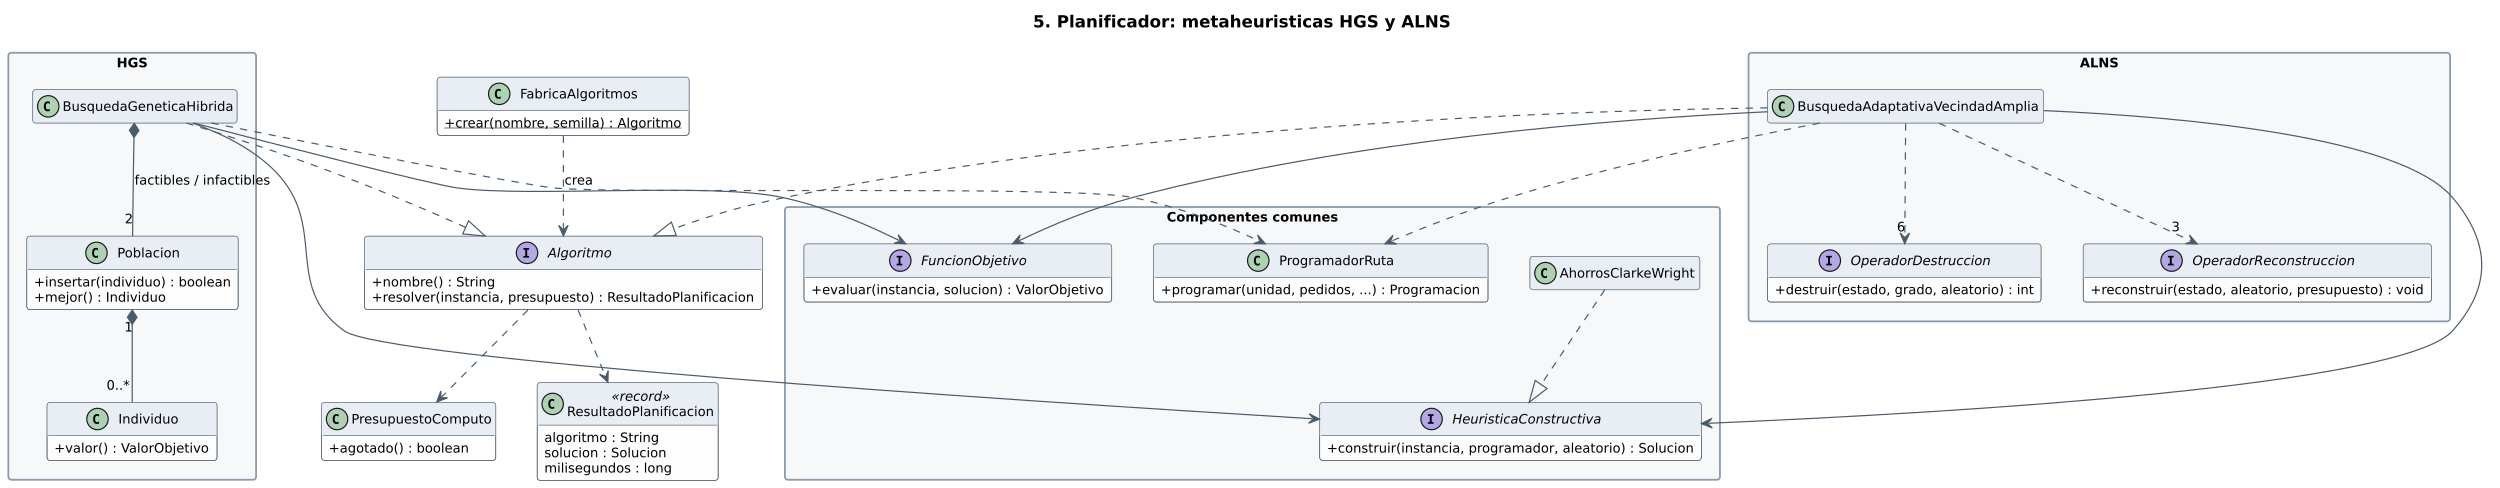
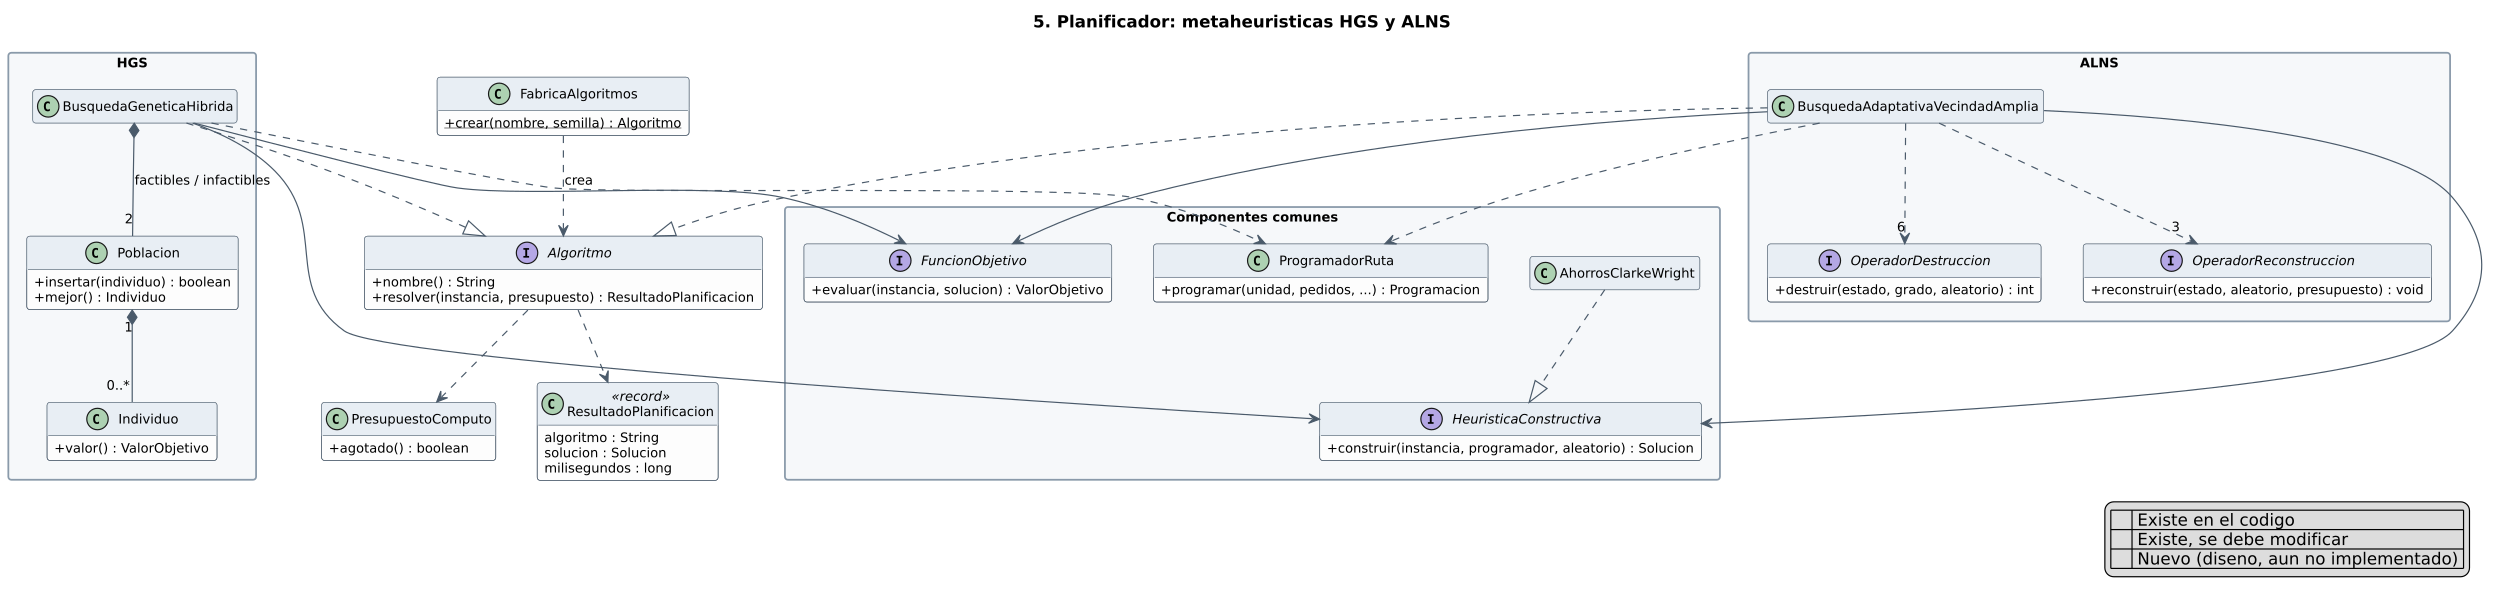
- <svg xmlns="http://www.w3.org/2000/svg" contentStyleType="text/css" height="469.792px" preserveAspectRatio="none" style="width:2405px;height:469px;background:#FFFFFF;" version="1.1" viewBox="0 0 2405 469" width="2405.104px" zoomAndPan="magnify">
-   <defs />
+ <svg xmlns="http://www.w3.org/2000/svg" contentStyleType="text/css" height="577.5px" preserveAspectRatio="none" style="width:2405px;height:577px;background:#FFFFFF;" version="1.1" viewBox="0 0 2405 577" width="2405.104px" zoomAndPan="magnify">
+   <defs>
+     <filter height="1" id="b118lm60qqfroa0" width="1" x="0" y="0">
+       <feFlood flood-color="#E8EEF4" result="flood" />
+       <feComposite in="SourceGraphic" in2="flood" operator="over" />
+     </filter>
+     <filter height="1" id="b118lm60qqfroa1" width="1" x="0" y="0">
+       <feFlood flood-color="#FFF1CC" result="flood" />
+       <feComposite in="SourceGraphic" in2="flood" operator="over" />
+     </filter>
+     <filter height="1" id="b118lm60qqfroa2" width="1" x="0" y="0">
+       <feFlood flood-color="#DFF3DC" result="flood" />
+       <feComposite in="SourceGraphic" in2="flood" operator="over" />
+     </filter>
+   </defs>
  <g>
    <text fill="#000000" font-family="DejaVu Sans" font-size="16.042" font-weight="bold" lengthAdjust="spacing" textLength="401.856" x="993.775" y="26.349">5. Planificador: metaheuristicas HGS y ALNS</text>
    <g id="cluster_HGS">
      <rect fill="#F6F8FA" height="410.781" rx="2.865" ry="2.865" style="stroke:#8A9AAA;stroke-width:1.719;" width="238.333" x="8.021" y="50.757" />
      <text fill="#000000" font-family="DejaVu Sans" font-size="12.604" font-weight="bold" lengthAdjust="spacing" textLength="29.972" x="112.202" y="64.748">HGS</text>
    </g>
    <g id="cluster_ALNS">
      <rect fill="#F6F8FA" height="258.385" rx="2.865" ry="2.865" style="stroke:#8A9AAA;stroke-width:1.719;" width="674.896" x="1682.083" y="50.757" />
      <text fill="#000000" font-family="DejaVu Sans" font-size="12.604" font-weight="bold" lengthAdjust="spacing" textLength="37.413" x="2000.825" y="64.748">ALNS</text>
    </g>
    <g id="cluster_Componentes comunes">
      <rect fill="#F6F8FA" height="262.396" rx="2.865" ry="2.865" style="stroke:#8A9AAA;stroke-width:1.719;" width="899.479" x="755.104" y="199.142" />
      <text fill="#000000" font-family="DejaVu Sans" font-size="12.604" font-weight="bold" lengthAdjust="spacing" textLength="164.944" x="1122.372" y="213.133">Componentes comunes</text>
    </g>
    <g id="elem_BusquedaGeneticaHibrida">
      <rect codeLine="24" fill="#FDFDFD" height="32.083" id="BusquedaGeneticaHibrida" rx="2.865" ry="2.865" style="stroke:#4A5A6A;stroke-width:0.573;" width="196.504" x="31.51" y="86.278" />
      <rect fill="#E8EEF4" height="32.083" rx="2.865" ry="2.865" style="stroke:#E8EEF4;stroke-width:0.573;" width="196.504" x="31.51" y="86.278" />
      <rect fill="#E8EEF4" height="2.865" style="stroke:#E8EEF4;stroke-width:0.573;" width="196.504" x="31.51" y="115.496" />
      <rect codeLine="24" fill="none" height="32.083" id="BusquedaGeneticaHibrida" rx="2.865" ry="2.865" style="stroke:#4A5A6A;stroke-width:0.573;" width="196.504" x="31.51" y="86.278" />
      <ellipse cx="46.406" cy="102.319" fill="#ADD1B2" rx="10.312" ry="10.312" style="stroke:#181818;stroke-width:1.146;" />
      <path d="M47.91,106.634 Q47.48,106.867 46.997,106.974 Q46.532,107.082 45.995,107.082 Q44.15,107.082 43.166,105.864 Q42.181,104.629 42.181,102.319 Q42.181,99.992 43.166,98.774 Q44.15,97.539 45.995,97.539 Q46.532,97.539 46.997,97.664 Q47.48,97.772 47.91,97.987 L47.91,100.01 Q47.427,99.58 46.979,99.383 Q46.55,99.186 46.084,99.186 Q45.099,99.186 44.58,99.974 Q44.079,100.762 44.079,102.319 Q44.079,103.877 44.58,104.665 Q45.099,105.453 46.084,105.453 Q46.55,105.453 46.979,105.255 Q47.427,105.059 47.91,104.611 L47.91,106.634 Z " fill="#000000" />
      <text fill="#000000" font-family="DejaVu Sans" font-size="12.604" lengthAdjust="spacing" textLength="164.42" x="60.156" y="106.683">BusquedaGeneticaHibrida</text>
    </g>
    <g id="elem_Poblacion">
      <rect codeLine="25" fill="#FDFDFD" height="70.594" id="Poblacion" rx="2.865" ry="2.865" style="stroke:#4A5A6A;stroke-width:0.573;" width="203.292" x="25.781" y="227.215" />
      <rect fill="#E8EEF4" height="32.083" rx="2.865" ry="2.865" style="stroke:#E8EEF4;stroke-width:0.573;" width="203.292" x="25.781" y="227.215" />
      <rect fill="#E8EEF4" height="2.865" style="stroke:#E8EEF4;stroke-width:0.573;" width="203.292" x="25.781" y="256.434" />
      <rect codeLine="25" fill="none" height="70.594" id="Poblacion" rx="2.865" ry="2.865" style="stroke:#4A5A6A;stroke-width:0.573;" width="203.292" x="25.781" y="227.215" />
      <ellipse cx="92.796" cy="243.257" fill="#ADD1B2" rx="10.312" ry="10.312" style="stroke:#181818;stroke-width:1.146;" />
      <path d="M94.3,247.572 Q93.87,247.804 93.386,247.912 Q92.921,248.019 92.384,248.019 Q90.54,248.019 89.555,246.802 Q88.57,245.566 88.57,243.257 Q88.57,240.929 89.555,239.712 Q90.54,238.477 92.384,238.477 Q92.921,238.477 93.386,238.602 Q93.87,238.709 94.3,238.924 L94.3,240.947 Q93.816,240.518 93.369,240.321 Q92.939,240.124 92.473,240.124 Q91.489,240.124 90.969,240.911 Q90.468,241.699 90.468,243.257 Q90.468,244.815 90.969,245.602 Q91.489,246.39 92.473,246.39 Q92.939,246.39 93.369,246.193 Q93.816,245.996 94.3,245.548 L94.3,247.572 Z " fill="#000000" />
      <text fill="#000000" font-family="DejaVu Sans" font-size="12.604" lengthAdjust="spacing" textLength="60.67" x="112.848" y="247.62">Poblacion</text>
      <line style="stroke:#4A5A6A;stroke-width:0.573;" x1="26.927" x2="227.928" y1="259.298" y2="259.298" />
      <text fill="#000000" font-family="DejaVu Sans" font-size="12.604" lengthAdjust="spacing" textLength="189.542" x="32.656" y="275.581">+insertar(individuo) : boolean</text>
      <text fill="#000000" font-family="DejaVu Sans" font-size="12.604" lengthAdjust="spacing" textLength="126.953" x="32.656" y="290.253">+mejor() : Individuo</text>
    </g>
    <g id="elem_Individuo">
      <rect codeLine="29" fill="#FDFDFD" height="55.922" id="Individuo" rx="2.865" ry="2.865" style="stroke:#4A5A6A;stroke-width:0.573;" width="163.517" x="45.26" y="387.059" />
      <rect fill="#E8EEF4" height="32.083" rx="2.865" ry="2.865" style="stroke:#E8EEF4;stroke-width:0.573;" width="163.517" x="45.26" y="387.059" />
      <rect fill="#E8EEF4" height="2.865" style="stroke:#E8EEF4;stroke-width:0.573;" width="163.517" x="45.26" y="416.278" />
      <rect codeLine="29" fill="none" height="55.922" id="Individuo" rx="2.865" ry="2.865" style="stroke:#4A5A6A;stroke-width:0.573;" width="163.517" x="45.26" y="387.059" />
      <ellipse cx="93.787" cy="403.101" fill="#ADD1B2" rx="10.312" ry="10.312" style="stroke:#181818;stroke-width:1.146;" />
      <path d="M95.291,407.415 Q94.861,407.648 94.378,407.755 Q93.912,407.863 93.375,407.863 Q91.531,407.863 90.547,406.646 Q89.562,405.41 89.562,403.101 Q89.562,400.773 90.547,399.556 Q91.531,398.32 93.375,398.32 Q93.912,398.32 94.378,398.446 Q94.861,398.553 95.291,398.768 L95.291,400.791 Q94.808,400.361 94.36,400.164 Q93.93,399.967 93.465,399.967 Q92.48,399.967 91.961,400.755 Q91.46,401.543 91.46,403.101 Q91.46,404.658 91.961,405.446 Q92.48,406.234 93.465,406.234 Q93.93,406.234 94.36,406.037 Q94.808,405.84 95.291,405.392 L95.291,407.415 Z " fill="#000000" />
      <text fill="#000000" font-family="DejaVu Sans" font-size="12.604" lengthAdjust="spacing" textLength="57.87" x="113.839" y="407.464">Individuo</text>
      <line style="stroke:#4A5A6A;stroke-width:0.573;" x1="46.406" x2="207.631" y1="419.142" y2="419.142" />
      <text fill="#000000" font-family="DejaVu Sans" font-size="12.604" lengthAdjust="spacing" textLength="149.767" x="52.135" y="435.425">+valor() : ValorObjetivo</text>
    </g>
    <g id="elem_BusquedaAdaptativaVecindadAmplia">
      <rect codeLine="35" fill="#FDFDFD" height="32.083" id="BusquedaAdaptativaVecindadAmplia" rx="2.865" ry="2.865" style="stroke:#4A5A6A;stroke-width:0.573;" width="265.543" x="1700.417" y="86.278" />
      <rect fill="#E8EEF4" height="32.083" rx="2.865" ry="2.865" style="stroke:#E8EEF4;stroke-width:0.573;" width="265.543" x="1700.417" y="86.278" />
      <rect fill="#E8EEF4" height="2.865" style="stroke:#E8EEF4;stroke-width:0.573;" width="265.543" x="1700.417" y="115.496" />
      <rect codeLine="35" fill="none" height="32.083" id="BusquedaAdaptativaVecindadAmplia" rx="2.865" ry="2.865" style="stroke:#4A5A6A;stroke-width:0.573;" width="265.543" x="1700.417" y="86.278" />
      <ellipse cx="1715.312" cy="102.319" fill="#ADD1B2" rx="10.312" ry="10.312" style="stroke:#181818;stroke-width:1.146;" />
      <path d="M1716.816,106.634 Q1716.387,106.867 1715.903,106.974 Q1715.438,107.082 1714.901,107.082 Q1713.057,107.082 1712.072,105.864 Q1711.087,104.629 1711.087,102.319 Q1711.087,99.992 1712.072,98.774 Q1713.057,97.539 1714.901,97.539 Q1715.438,97.539 1715.903,97.664 Q1716.387,97.772 1716.816,97.987 L1716.816,100.01 Q1716.333,99.58 1715.885,99.383 Q1715.456,99.186 1714.99,99.186 Q1714.005,99.186 1713.486,99.974 Q1712.985,100.762 1712.985,102.319 Q1712.985,103.877 1713.486,104.665 Q1714.005,105.453 1714.99,105.453 Q1715.456,105.453 1715.885,105.255 Q1716.333,105.059 1716.816,104.611 L1716.816,106.634 Z " fill="#000000" />
      <text fill="#000000" font-family="DejaVu Sans" font-size="12.604" lengthAdjust="spacing" textLength="233.46" x="1729.062" y="106.683">BusquedaAdaptativaVecindadAmplia</text>
    </g>
    <g id="elem_OperadorDestruccion">
      <rect codeLine="36" fill="#FDFDFD" height="55.922" id="OperadorDestruccion" rx="2.865" ry="2.865" style="stroke:#4A5A6A;stroke-width:0.573;" width="263.052" x="1700.417" y="234.663" />
      <rect fill="#E8EEF4" height="32.083" rx="2.865" ry="2.865" style="stroke:#E8EEF4;stroke-width:0.573;" width="263.052" x="1700.417" y="234.663" />
      <rect fill="#E8EEF4" height="2.865" style="stroke:#E8EEF4;stroke-width:0.573;" width="263.052" x="1700.417" y="263.882" />
      <rect codeLine="36" fill="none" height="55.922" id="OperadorDestruccion" rx="2.865" ry="2.865" style="stroke:#4A5A6A;stroke-width:0.573;" width="263.052" x="1700.417" y="234.663" />
      <ellipse cx="1760.307" cy="250.705" fill="#B4A7E5" rx="10.312" ry="10.312" style="stroke:#181818;stroke-width:1.146;" />
      <path d="M1756.78,247.697 L1756.78,246.103 L1762.259,246.103 L1762.259,247.697 L1760.433,247.697 L1760.433,253.695 L1762.259,253.695 L1762.259,255.288 L1756.78,255.288 L1756.78,253.695 L1758.607,253.695 L1758.607,247.697 L1756.78,247.697 Z " fill="#000000" />
      <text fill="#000000" font-family="DejaVu Sans" font-size="12.604" font-style="italic" lengthAdjust="spacing" textLength="134.676" x="1780.36" y="255.068">OperadorDestruccion</text>
      <line style="stroke:#4A5A6A;stroke-width:0.573;" x1="1701.562" x2="1962.322" y1="266.746" y2="266.746" />
      <text fill="#000000" font-family="DejaVu Sans" font-size="12.604" lengthAdjust="spacing" textLength="249.302" x="1707.292" y="283.029">+destruir(estado, grado, aleatorio) : int</text>
    </g>
    <g id="elem_OperadorReconstruccion">
      <rect codeLine="39" fill="#FDFDFD" height="55.922" id="OperadorReconstruccion" rx="2.865" ry="2.865" style="stroke:#4A5A6A;stroke-width:0.573;" width="334.941" x="2004.062" y="234.663" />
      <rect fill="#E8EEF4" height="32.083" rx="2.865" ry="2.865" style="stroke:#E8EEF4;stroke-width:0.573;" width="334.941" x="2004.062" y="234.663" />
      <rect fill="#E8EEF4" height="2.865" style="stroke:#E8EEF4;stroke-width:0.573;" width="334.941" x="2004.062" y="263.882" />
      <rect codeLine="39" fill="none" height="55.922" id="OperadorReconstruccion" rx="2.865" ry="2.865" style="stroke:#4A5A6A;stroke-width:0.573;" width="334.941" x="2004.062" y="234.663" />
      <ellipse cx="2089.057" cy="250.705" fill="#B4A7E5" rx="10.312" ry="10.312" style="stroke:#181818;stroke-width:1.146;" />
      <path d="M2085.53,247.697 L2085.53,246.103 L2091.008,246.103 L2091.008,247.697 L2089.182,247.697 L2089.182,253.695 L2091.008,253.695 L2091.008,255.288 L2085.53,255.288 L2085.53,253.695 L2087.356,253.695 L2087.356,247.697 L2085.53,247.697 Z " fill="#000000" />
      <text fill="#000000" font-family="DejaVu Sans" font-size="12.604" font-style="italic" lengthAdjust="spacing" textLength="156.358" x="2109.109" y="255.068">OperadorReconstruccion</text>
      <line style="stroke:#4A5A6A;stroke-width:0.573;" x1="2005.208" x2="2337.858" y1="266.746" y2="266.746" />
      <text fill="#000000" font-family="DejaVu Sans" font-size="12.604" lengthAdjust="spacing" textLength="321.191" x="2010.938" y="283.029">+reconstruir(estado, aleatorio, presupuesto) : void</text>
    </g>
    <g id="elem_HeuristicaConstructiva">
      <rect codeLine="45" fill="#FDFDFD" height="55.922" id="HeuristicaConstructiva" rx="2.865" ry="2.865" style="stroke:#4A5A6A;stroke-width:0.573;" width="367.073" x="1269.583" y="387.059" />
      <rect fill="#E8EEF4" height="32.083" rx="2.865" ry="2.865" style="stroke:#E8EEF4;stroke-width:0.573;" width="367.073" x="1269.583" y="387.059" />
      <rect fill="#E8EEF4" height="2.865" style="stroke:#E8EEF4;stroke-width:0.573;" width="367.073" x="1269.583" y="416.278" />
      <rect codeLine="45" fill="none" height="55.922" id="HeuristicaConstructiva" rx="2.865" ry="2.865" style="stroke:#4A5A6A;stroke-width:0.573;" width="367.073" x="1269.583" y="387.059" />
      <ellipse cx="1377.17" cy="403.101" fill="#B4A7E5" rx="10.312" ry="10.312" style="stroke:#181818;stroke-width:1.146;" />
      <path d="M1373.643,400.093 L1373.643,398.499 L1379.122,398.499 L1379.122,400.093 L1377.296,400.093 L1377.296,406.091 L1379.122,406.091 L1379.122,407.684 L1373.643,407.684 L1373.643,406.091 L1375.47,406.091 L1375.47,400.093 L1373.643,400.093 Z " fill="#000000" />
      <text fill="#000000" font-family="DejaVu Sans" font-size="12.604" font-style="italic" lengthAdjust="spacing" textLength="143.305" x="1397.223" y="407.464">HeuristicaConstructiva</text>
      <line style="stroke:#4A5A6A;stroke-width:0.573;" x1="1270.729" x2="1635.51" y1="419.142" y2="419.142" />
      <text fill="#000000" font-family="DejaVu Sans" font-size="12.604" lengthAdjust="spacing" textLength="353.323" x="1276.458" y="435.425">+construir(instancia, programador, aleatorio) : Solucion</text>
    </g>
    <g id="elem_AhorrosClarkeWright">
      <rect codeLine="48" fill="#FDFDFD" height="32.083" id="AhorrosClarkeWright" rx="2.865" ry="2.865" style="stroke:#4A5A6A;stroke-width:0.573;" width="163.387" x="1471.823" y="246.694" />
      <rect fill="#E8EEF4" height="32.083" rx="2.865" ry="2.865" style="stroke:#E8EEF4;stroke-width:0.573;" width="163.387" x="1471.823" y="246.694" />
      <rect fill="#E8EEF4" height="2.865" style="stroke:#E8EEF4;stroke-width:0.573;" width="163.387" x="1471.823" y="275.913" />
      <rect codeLine="48" fill="none" height="32.083" id="AhorrosClarkeWright" rx="2.865" ry="2.865" style="stroke:#4A5A6A;stroke-width:0.573;" width="163.387" x="1471.823" y="246.694" />
      <ellipse cx="1486.719" cy="262.736" fill="#ADD1B2" rx="10.312" ry="10.312" style="stroke:#181818;stroke-width:1.146;" />
      <path d="M1488.223,267.051 Q1487.793,267.284 1487.31,267.391 Q1486.844,267.498 1486.307,267.498 Q1484.463,267.498 1483.478,266.281 Q1482.494,265.046 1482.494,262.736 Q1482.494,260.409 1483.478,259.191 Q1484.463,257.956 1486.307,257.956 Q1486.844,257.956 1487.31,258.081 Q1487.793,258.188 1488.223,258.403 L1488.223,260.426 Q1487.739,259.997 1487.292,259.8 Q1486.862,259.603 1486.397,259.603 Q1485.412,259.603 1484.893,260.391 Q1484.391,261.178 1484.391,262.736 Q1484.391,264.294 1484.893,265.081 Q1485.412,265.869 1486.397,265.869 Q1486.862,265.869 1487.292,265.672 Q1487.739,265.475 1488.223,265.028 L1488.223,267.051 Z " fill="#000000" />
      <text fill="#000000" font-family="DejaVu Sans" font-size="12.604" lengthAdjust="spacing" textLength="131.304" x="1500.469" y="267.099">AhorrosClarkeWright</text>
    </g>
    <g id="elem_FuncionObjetivo">
      <rect codeLine="49" fill="#FDFDFD" height="55.922" id="FuncionObjetivo" rx="2.865" ry="2.865" style="stroke:#4A5A6A;stroke-width:0.573;" width="296.051" x="773.438" y="234.663" />
      <rect fill="#E8EEF4" height="32.083" rx="2.865" ry="2.865" style="stroke:#E8EEF4;stroke-width:0.573;" width="296.051" x="773.438" y="234.663" />
      <rect fill="#E8EEF4" height="2.865" style="stroke:#E8EEF4;stroke-width:0.573;" width="296.051" x="773.438" y="263.882" />
      <rect codeLine="49" fill="none" height="55.922" id="FuncionObjetivo" rx="2.865" ry="2.865" style="stroke:#4A5A6A;stroke-width:0.573;" width="296.051" x="773.438" y="234.663" />
      <ellipse cx="866.091" cy="250.705" fill="#B4A7E5" rx="10.312" ry="10.312" style="stroke:#181818;stroke-width:1.146;" />
      <path d="M862.564,247.697 L862.564,246.103 L868.043,246.103 L868.043,247.697 L866.216,247.697 L866.216,253.695 L868.043,253.695 L868.043,255.288 L862.564,255.288 L862.564,253.695 L864.39,253.695 L864.39,247.697 L862.564,247.697 Z " fill="#000000" />
      <text fill="#000000" font-family="DejaVu Sans" font-size="12.604" font-style="italic" lengthAdjust="spacing" textLength="102.15" x="886.143" y="255.068">FuncionObjetivo</text>
      <line style="stroke:#4A5A6A;stroke-width:0.573;" x1="774.583" x2="1068.343" y1="266.746" y2="266.746" />
      <text fill="#000000" font-family="DejaVu Sans" font-size="12.604" lengthAdjust="spacing" textLength="282.301" x="780.312" y="283.029">+evaluar(instancia, solucion) : ValorObjetivo</text>
    </g>
    <g id="elem_ProgramadorRuta">
      <rect codeLine="52" fill="#FDFDFD" height="55.922" id="ProgramadorRuta" rx="2.865" ry="2.865" style="stroke:#4A5A6A;stroke-width:0.573;" width="321.709" x="1109.74" y="234.663" />
      <rect fill="#E8EEF4" height="32.083" rx="2.865" ry="2.865" style="stroke:#E8EEF4;stroke-width:0.573;" width="321.709" x="1109.74" y="234.663" />
      <rect fill="#E8EEF4" height="2.865" style="stroke:#E8EEF4;stroke-width:0.573;" width="321.709" x="1109.74" y="263.882" />
      <rect codeLine="52" fill="none" height="55.922" id="ProgramadorRuta" rx="2.865" ry="2.865" style="stroke:#4A5A6A;stroke-width:0.573;" width="321.709" x="1109.74" y="234.663" />
      <ellipse cx="1210.443" cy="250.705" fill="#ADD1B2" rx="10.312" ry="10.312" style="stroke:#181818;stroke-width:1.146;" />
      <path d="M1211.947,255.019 Q1211.517,255.252 1211.034,255.36 Q1210.568,255.467 1210.031,255.467 Q1208.187,255.467 1207.203,254.25 Q1206.218,253.014 1206.218,250.705 Q1206.218,248.377 1207.203,247.16 Q1208.187,245.924 1210.031,245.924 Q1210.568,245.924 1211.034,246.05 Q1211.517,246.157 1211.947,246.372 L1211.947,248.395 Q1211.464,247.965 1211.016,247.769 Q1210.586,247.572 1210.121,247.572 Q1209.136,247.572 1208.617,248.359 Q1208.116,249.147 1208.116,250.705 Q1208.116,252.262 1208.617,253.05 Q1209.136,253.838 1210.121,253.838 Q1210.586,253.838 1211.016,253.641 Q1211.464,253.444 1211.947,252.996 L1211.947,255.019 Z " fill="#000000" />
      <text fill="#000000" font-family="DejaVu Sans" font-size="12.604" lengthAdjust="spacing" textLength="111.708" x="1230.495" y="255.068">ProgramadorRuta</text>
      <line style="stroke:#4A5A6A;stroke-width:0.573;" x1="1110.885" x2="1430.303" y1="266.746" y2="266.746" />
      <text fill="#000000" font-family="DejaVu Sans" font-size="12.604" lengthAdjust="spacing" textLength="307.959" x="1116.615" y="283.029">+programar(unidad, pedidos, ...) : Programacion</text>
    </g>
    <g id="elem_Algoritmo">
      <rect codeLine="4" fill="#FDFDFD" height="70.594" id="Algoritmo" rx="2.865" ry="2.865" style="stroke:#4A5A6A;stroke-width:0.573;" width="382.84" x="350.625" y="227.215" />
      <rect fill="#E8EEF4" height="32.083" rx="2.865" ry="2.865" style="stroke:#E8EEF4;stroke-width:0.573;" width="382.84" x="350.625" y="227.215" />
      <rect fill="#E8EEF4" height="2.865" style="stroke:#E8EEF4;stroke-width:0.573;" width="382.84" x="350.625" y="256.434" />
      <rect codeLine="4" fill="none" height="70.594" id="Algoritmo" rx="2.865" ry="2.865" style="stroke:#4A5A6A;stroke-width:0.573;" width="382.84" x="350.625" y="227.215" />
      <ellipse cx="507.023" cy="243.257" fill="#B4A7E5" rx="10.312" ry="10.312" style="stroke:#181818;stroke-width:1.146;" />
      <path d="M503.496,240.249 L503.496,238.656 L508.974,238.656 L508.974,240.249 L507.148,240.249 L507.148,246.247 L508.974,246.247 L508.974,247.84 L503.496,247.84 L503.496,246.247 L505.322,246.247 L505.322,240.249 L503.496,240.249 Z " fill="#000000" />
      <text fill="#000000" font-family="DejaVu Sans" font-size="12.604" font-style="italic" lengthAdjust="spacing" textLength="61.452" x="527.075" y="247.62">Algoritmo</text>
      <line style="stroke:#4A5A6A;stroke-width:0.573;" x1="351.771" x2="732.319" y1="259.298" y2="259.298" />
      <text fill="#000000" font-family="DejaVu Sans" font-size="12.604" lengthAdjust="spacing" textLength="119.186" x="357.5" y="275.581">+nombre() : String</text>
      <text fill="#000000" font-family="DejaVu Sans" font-size="12.604" lengthAdjust="spacing" textLength="369.09" x="357.5" y="290.253">+resolver(instancia, presupuesto) : ResultadoPlanificacion</text>
    </g>
    <g id="elem_FabricaAlgoritmos">
      <rect codeLine="9" fill="#FDFDFD" height="55.922" id="FabricaAlgoritmos" rx="2.865" ry="2.865" style="stroke:#4A5A6A;stroke-width:0.573;" width="242.385" x="420.521" y="74.246" />
      <rect fill="#E8EEF4" height="32.083" rx="2.865" ry="2.865" style="stroke:#E8EEF4;stroke-width:0.573;" width="242.385" x="420.521" y="74.246" />
      <rect fill="#E8EEF4" height="2.865" style="stroke:#E8EEF4;stroke-width:0.573;" width="242.385" x="420.521" y="103.465" />
      <rect codeLine="9" fill="none" height="55.922" id="FabricaAlgoritmos" rx="2.865" ry="2.865" style="stroke:#4A5A6A;stroke-width:0.573;" width="242.385" x="420.521" y="74.246" />
      <ellipse cx="480.252" cy="90.288" fill="#ADD1B2" rx="10.312" ry="10.312" style="stroke:#181818;stroke-width:1.146;" />
      <path d="M481.755,94.603 Q481.326,94.836 480.842,94.943 Q480.377,95.05 479.84,95.05 Q477.996,95.05 477.011,93.833 Q476.026,92.598 476.026,90.288 Q476.026,87.961 477.011,86.743 Q477.996,85.508 479.84,85.508 Q480.377,85.508 480.842,85.633 Q481.326,85.741 481.755,85.955 L481.755,87.978 Q481.272,87.549 480.825,87.352 Q480.395,87.155 479.929,87.155 Q478.945,87.155 478.425,87.943 Q477.924,88.731 477.924,90.288 Q477.924,91.846 478.425,92.633 Q478.945,93.421 479.929,93.421 Q480.395,93.421 480.825,93.224 Q481.272,93.027 481.755,92.58 L481.755,94.603 Z " fill="#000000" />
      <text fill="#000000" font-family="DejaVu Sans" font-size="12.604" lengthAdjust="spacing" textLength="114.33" x="500.304" y="94.651">FabricaAlgoritmos</text>
      <line style="stroke:#4A5A6A;stroke-width:0.573;" x1="421.667" x2="661.76" y1="106.33" y2="106.33" />
      <text fill="#000000" font-family="DejaVu Sans" font-size="12.604" lengthAdjust="spacing" text-decoration="underline" textLength="228.635" x="427.396" y="122.613">+crear(nombre, semilla) : Algoritmo</text>
    </g>
    <g id="elem_PresupuestoComputo">
      <rect codeLine="13" fill="#FDFDFD" height="55.922" id="PresupuestoComputo" rx="2.865" ry="2.865" style="stroke:#4A5A6A;stroke-width:0.573;" width="167.572" x="309.375" y="387.059" />
      <rect fill="#E8EEF4" height="32.083" rx="2.865" ry="2.865" style="stroke:#E8EEF4;stroke-width:0.573;" width="167.572" x="309.375" y="387.059" />
      <rect fill="#E8EEF4" height="2.865" style="stroke:#E8EEF4;stroke-width:0.573;" width="167.572" x="309.375" y="416.278" />
      <rect codeLine="13" fill="none" height="55.922" id="PresupuestoComputo" rx="2.865" ry="2.865" style="stroke:#4A5A6A;stroke-width:0.573;" width="167.572" x="309.375" y="387.059" />
      <ellipse cx="324.271" cy="403.101" fill="#ADD1B2" rx="10.312" ry="10.312" style="stroke:#181818;stroke-width:1.146;" />
      <path d="M325.775,407.415 Q325.345,407.648 324.862,407.755 Q324.396,407.863 323.859,407.863 Q322.015,407.863 321.03,406.646 Q320.046,405.41 320.046,403.101 Q320.046,400.773 321.03,399.556 Q322.015,398.32 323.859,398.32 Q324.396,398.32 324.862,398.446 Q325.345,398.553 325.775,398.768 L325.775,400.791 Q325.291,400.361 324.844,400.164 Q324.414,399.967 323.949,399.967 Q322.964,399.967 322.445,400.755 Q321.943,401.543 321.943,403.101 Q321.943,404.658 322.445,405.446 Q322.964,406.234 323.949,406.234 Q324.414,406.234 324.844,406.037 Q325.291,405.84 325.775,405.392 L325.775,407.415 Z " fill="#000000" />
      <text fill="#000000" font-family="DejaVu Sans" font-size="12.604" lengthAdjust="spacing" textLength="135.489" x="338.021" y="407.464">PresupuestoComputo</text>
      <line style="stroke:#4A5A6A;stroke-width:0.573;" x1="310.521" x2="475.801" y1="419.142" y2="419.142" />
      <text fill="#000000" font-family="DejaVu Sans" font-size="12.604" lengthAdjust="spacing" textLength="134.861" x="316.25" y="435.425">+agotado() : boolean</text>
    </g>
    <g id="elem_ResultadoPlanificacion">
      <rect codeLine="17" fill="#FDFDFD" height="93.985" id="ResultadoPlanificacion" rx="2.865" ry="2.865" style="stroke:#4A5A6A;stroke-width:0.573;" width="174.071" x="516.771" y="368.153" />
      <rect fill="#E8EEF4" height="40.802" rx="2.865" ry="2.865" style="stroke:#E8EEF4;stroke-width:0.573;" width="174.071" x="516.771" y="368.153" />
      <rect fill="#E8EEF4" height="2.865" style="stroke:#E8EEF4;stroke-width:0.573;" width="174.071" x="516.771" y="406.091" />
      <rect codeLine="17" fill="none" height="93.985" id="ResultadoPlanificacion" rx="2.865" ry="2.865" style="stroke:#4A5A6A;stroke-width:0.573;" width="174.071" x="516.771" y="368.153" />
      <ellipse cx="531.667" cy="388.554" fill="#ADD1B2" rx="10.312" ry="10.312" style="stroke:#181818;stroke-width:1.146;" />
      <path d="M533.171,392.869 Q532.741,393.101 532.258,393.209 Q531.792,393.316 531.255,393.316 Q529.411,393.316 528.426,392.099 Q527.441,390.863 527.441,388.554 Q527.441,386.226 528.426,385.009 Q529.411,383.774 531.255,383.774 Q531.792,383.774 532.258,383.899 Q532.741,384.006 533.171,384.221 L533.171,386.244 Q532.687,385.815 532.24,385.618 Q531.81,385.421 531.344,385.421 Q530.36,385.421 529.841,386.209 Q529.339,386.996 529.339,388.554 Q529.339,390.111 529.841,390.899 Q530.36,391.687 531.344,391.687 Q531.81,391.687 532.24,391.49 Q532.687,391.293 533.171,390.846 L533.171,392.869 Z " fill="#000000" />
      <text fill="#000000" font-family="DejaVu Sans" font-size="12.604" font-style="italic" lengthAdjust="spacing" textLength="56.183" x="588.319" y="385.581">«record»</text>
      <text fill="#000000" font-family="DejaVu Sans" font-size="12.604" lengthAdjust="spacing" textLength="141.988" x="545.417" y="400.253">ResultadoPlanificacion</text>
      <line style="stroke:#4A5A6A;stroke-width:0.573;" x1="517.917" x2="689.696" y1="408.955" y2="408.955" />
      <text fill="#000000" font-family="DejaVu Sans" font-size="12.604" lengthAdjust="spacing" textLength="110.428" x="523.646" y="425.238">algoritmo : String</text>
      <text fill="#000000" font-family="DejaVu Sans" font-size="12.604" lengthAdjust="spacing" textLength="117.493" x="523.646" y="439.91">solucion : Solucion</text>
      <text fill="#000000" font-family="DejaVu Sans" font-size="12.604" lengthAdjust="spacing" textLength="122.823" x="523.646" y="454.582">milisegundos : long</text>
    </g>
    <g id="link_FabricaAlgoritmos_Algoritmo">
      <path codeLine="57" d="M541.979,130.644 C541.979,157.319 541.979,191.202 541.979,220.157 " fill="none" id="FabricaAlgoritmos-to-Algoritmo" style="stroke:#4A5A6A;stroke-width:1.146;stroke-dasharray:7.0,7.0;" />
      <polygon fill="#4A5A6A" points="541.979,227.032,546.562,216.719,541.979,221.303,537.396,216.719,541.979,227.032" style="stroke:#4A5A6A;stroke-width:1.146;" />
      <text fill="#000000" font-family="DejaVu Sans" font-size="12.604" lengthAdjust="spacing" textLength="27.59" x="543.125" y="177.613">crea</text>
    </g>
    <g id="link_Algoritmo_PresupuestoComputo">
      <path codeLine="58" d="M507.81,298.314 C481.181,325.149 449.564,357.017 424.929,381.836 " fill="none" id="Algoritmo-to-PresupuestoComputo" style="stroke:#4A5A6A;stroke-width:1.146;stroke-dasharray:7.0,7.0;" />
      <polygon fill="#4A5A6A" points="420.085,386.715,430.603,382.625,424.122,382.649,424.098,376.167,420.085,386.715" style="stroke:#4A5A6A;stroke-width:1.146;" />
    </g>
    <g id="link_Algoritmo_ResultadoPlanificacion">
      <path codeLine="59" d="M556.176,298.314 C564.667,318.916 572.943,339.006 582.178,361.407 " fill="none" id="Algoritmo-to-ResultadoPlanificacion" style="stroke:#4A5A6A;stroke-width:1.146;stroke-dasharray:7.0,7.0;" />
      <polygon fill="#4A5A6A" points="584.799,367.763,585.106,356.482,582.615,362.466,576.631,359.976,584.799,367.763" style="stroke:#4A5A6A;stroke-width:1.146;" />
    </g>
    <g id="link_BusquedaGeneticaHibrida_Algoritmo">
      <path codeLine="60" d="M179.369,118.373 C217.491,130.094 271.173,147.305 317.396,164.767 C367.835,183.822 404.677,199.399 447.966,218.718 " fill="none" id="BusquedaGeneticaHibrida-to-Algoritmo" style="stroke:#4A5A6A;stroke-width:1.146;stroke-dasharray:7.0,7.0;" />
      <polygon fill="none" points="466.801,227.124,450.768,212.44,445.165,224.996,466.801,227.124" style="stroke:#4A5A6A;stroke-width:1.146;" />
    </g>
    <g id="link_BusquedaAdaptativaVecindadAmplia_Algoritmo">
      <path codeLine="61" d="M1700.336,103.752 C1495.312,106.525 1090.627,121.226 755.104,189.976 C712.663,198.673 686.355,206.291 648.199,220.064 " fill="none" id="BusquedaAdaptativaVecindadAmplia-to-Algoritmo" style="stroke:#4A5A6A;stroke-width:1.146;stroke-dasharray:7.0,7.0;" />
      <polygon fill="none" points="628.799,227.066,650.533,226.53,645.865,213.597,628.799,227.066" style="stroke:#4A5A6A;stroke-width:1.146;" />
    </g>
    <g id="link_BusquedaGeneticaHibrida_Poblacion">
      <path codeLine="62" d="M128.891,132.326 C128.638,144.735 128.574,149.012 128.333,164.767 C128.012,185.438 127.737,208.607 127.543,227.089 " fill="none" id="BusquedaGeneticaHibrida-backto-Poblacion" style="stroke:#4A5A6A;stroke-width:1.146;" />
      <polygon fill="#4A5A6A" points="129.17,118.579,124.448,125.359,128.891,132.326,133.613,125.545,129.17,118.579" style="stroke:#4A5A6A;stroke-width:1.146;" />
      <text fill="#000000" font-family="DejaVu Sans" font-size="12.604" lengthAdjust="spacing" textLength="130.467" x="129.479" y="177.613">factibles / infactibles</text>
      <text fill="#000000" font-family="DejaVu Sans" font-size="12.604" lengthAdjust="spacing" textLength="8.019" x="119.997" y="214.841">2</text>
    </g>
    <g id="link_Poblacion_Individuo">
      <path codeLine="63" d="M127.188,312.064 C127.188,338.899 127.188,361.896 127.188,386.715 " fill="none" id="Poblacion-backto-Individuo" style="stroke:#4A5A6A;stroke-width:1.146;" />
      <polygon fill="#4A5A6A" points="127.188,298.314,122.604,305.189,127.188,312.064,131.771,305.189,127.188,298.314" style="stroke:#4A5A6A;stroke-width:1.146;" />
      <text fill="#000000" font-family="DejaVu Sans" font-size="12.604" lengthAdjust="spacing" textLength="8.019" x="119.672" y="318.911">1</text>
      <text fill="#000000" font-family="DejaVu Sans" font-size="12.604" lengthAdjust="spacing" textLength="22.334" x="102.482" y="374.9">0..*</text>
    </g>
    <g id="link_BusquedaAdaptativaVecindadAmplia_OperadorDestruccion">
      <path codeLine="64" d="M1833.219,118.624 C1833.035,145.299 1832.672,194.066 1832.432,227.525 " fill="none" id="BusquedaAdaptativaVecindadAmplia-to-OperadorDestruccion" style="stroke:#4A5A6A;stroke-width:1.146;stroke-dasharray:7.0,7.0;" />
      <polygon fill="#4A5A6A" points="1832.382,234.399,1837.04,224.12,1832.424,228.671,1827.873,224.054,1832.382,234.399" style="stroke:#4A5A6A;stroke-width:1.146;" />
      <text fill="#000000" font-family="DejaVu Sans" font-size="12.604" lengthAdjust="spacing" textLength="8.019" x="1824.825" y="222.607">6</text>
    </g>
    <g id="link_BusquedaAdaptativaVecindadAmplia_OperadorReconstruccion">
      <path codeLine="65" d="M1865.44,118.487 C1922.456,145.162 2035.888,198.223 2107.491,231.716 " fill="none" id="BusquedaAdaptativaVecindadAmplia-to-OperadorReconstruccion" style="stroke:#4A5A6A;stroke-width:1.146;stroke-dasharray:7.0,7.0;" />
      <polygon fill="#4A5A6A" points="2113.719,234.629,2106.32,226.108,2108.529,232.201,2102.436,234.411,2113.719,234.629" style="stroke:#4A5A6A;stroke-width:1.146;" />
      <text fill="#000000" font-family="DejaVu Sans" font-size="12.604" lengthAdjust="spacing" textLength="8.019" x="2089.019" y="222.47">3</text>
    </g>
    <g id="link_AhorrosClarkeWright_HeuristicaConstructiva">
      <path codeLine="66" d="M1543.713,278.824 C1526.777,304.032 1503.798,338.243 1482.543,369.891 " fill="none" id="AhorrosClarkeWright-to-HeuristicaConstructiva" style="stroke:#4A5A6A;stroke-width:1.146;stroke-dasharray:7.0,7.0;" />
      <polygon fill="none" points="1471.044,387.013,1488.25,373.724,1476.836,366.058,1471.044,387.013" style="stroke:#4A5A6A;stroke-width:1.146;" />
    </g>
    <g id="link_BusquedaGeneticaHibrida_HeuristicaConstructiva">
      <path codeLine="67" d="M185.396,118.43 C212.197,127.986 243.1,142.802 264.688,164.767 C316.812,217.796 270.783,274.882 331.146,318.309 C368.592,345.248 954.159,384.075 1262.549,402.821 " fill="none" id="BusquedaGeneticaHibrida-to-HeuristicaConstructiva" style="stroke:#4A5A6A;stroke-width:1.146;" />
      <polygon fill="#4A5A6A" points="1269.411,403.238,1259.396,398.038,1263.693,402.89,1258.84,407.187,1269.411,403.238" style="stroke:#4A5A6A;stroke-width:1.146;" />
    </g>
    <g id="link_BusquedaAdaptativaVecindadAmplia_HeuristicaConstructiva">
      <path codeLine="68" d="M1966.41,106.41 C2105.354,112.632 2309.828,131.733 2359.271,189.976 C2396.19,233.46 2397.427,275.913 2359.271,318.309 C2311.902,370.937 1894.526,396.446 1643.6,407.217 " fill="none" id="BusquedaAdaptativaVecindadAmplia-to-HeuristicaConstructiva" style="stroke:#4A5A6A;stroke-width:1.146;" />
      <polygon fill="#4A5A6A" points="1636.731,407.512,1647.231,411.649,1642.455,407.266,1646.838,402.491,1636.731,407.512" style="stroke:#4A5A6A;stroke-width:1.146;" />
    </g>
    <g id="link_BusquedaGeneticaHibrida_FuncionObjetivo">
      <path codeLine="69" d="M186.725,118.43 C269.374,139.937 415.021,177.371 440,180.809 C508.899,190.285 684.876,175.091 752.812,189.976 C794.406,199.085 832.443,215.221 865.133,231.446 " fill="none" id="BusquedaGeneticaHibrida-to-FuncionObjetivo" style="stroke:#4A5A6A;stroke-width:1.146;" />
      <polygon fill="#4A5A6A" points="871.292,234.503,864.092,225.812,866.16,231.956,860.017,234.024,871.292,234.503" style="stroke:#4A5A6A;stroke-width:1.146;" />
    </g>
    <g id="link_BusquedaAdaptativaVecindadAmplia_FuncionObjetivo">
      <path codeLine="70" d="M1700.233,107.51 C1549.774,114.694 1298.573,134.655 1089.688,189.976 C1049.606,200.597 1012.821,216.043 980.303,231.534 " fill="none" id="BusquedaAdaptativaVecindadAmplia-to-FuncionObjetivo" style="stroke:#4A5A6A;stroke-width:1.146;" />
      <polygon fill="#4A5A6A" points="974.096,234.491,985.377,234.194,979.268,232.027,981.435,225.918,974.096,234.491" style="stroke:#4A5A6A;stroke-width:1.146;" />
    </g>
    <g id="link_BusquedaGeneticaHibrida_ProgramadorRuta">
      <path codeLine="71" d="M203.454,118.373 C310.819,139.891 500.592,177.475 532.812,180.809 C594.367,187.168 1028.993,177.887 1089.688,189.976 C1134.272,198.856 1175.746,215.285 1210.992,231.613 " fill="none" id="BusquedaGeneticaHibrida-to-ProgramadorRuta" style="stroke:#4A5A6A;stroke-width:1.146;stroke-dasharray:7.0,7.0;" />
      <polygon fill="#4A5A6A" points="1217.23,234.503,1209.8,226.009,1212.032,232.094,1205.946,234.327,1217.23,234.503" style="stroke:#4A5A6A;stroke-width:1.146;" />
    </g>
    <g id="link_BusquedaAdaptativaVecindadAmplia_ProgramadorRuta">
      <path codeLine="72" d="M1750.501,118.43 C1672.55,133.406 1553.005,158.683 1451.771,189.976 C1411.243,202.5 1373.284,217.301 1338.645,231.842 " fill="none" id="BusquedaAdaptativaVecindadAmplia-to-ProgramadorRuta" style="stroke:#4A5A6A;stroke-width:1.146;stroke-dasharray:7.0,7.0;" />
      <polygon fill="#4A5A6A" points="1332.306,234.503,1343.589,234.737,1337.589,232.285,1340.041,226.285,1332.306,234.503" style="stroke:#4A5A6A;stroke-width:1.146;" />
    </g>
+     <rect fill="#DDDDDD" height="72.062" id="_legend" rx="8.594" ry="8.594" style="stroke:#000000;stroke-width:1.146;" width="350.777" x="2024.879" y="482.763" />
+     <text fill="#000000" filter="url(#b118lm60qqfroa0)" font-family="DejaVu Sans" font-size="16.042" lengthAdjust="spacing" textLength="20.397" x="2030.608" y="505.674">    </text>
+     <text fill="#000000" font-family="DejaVu Sans" font-size="16.042" lengthAdjust="spacing" textLength="151.534" x="2056.104" y="505.674">Existe en el codigo</text>
+     <text fill="#000000" filter="url(#b118lm60qqfroa1)" font-family="DejaVu Sans" font-size="16.042" lengthAdjust="spacing" textLength="20.397" x="2030.608" y="524.347">    </text>
+     <text fill="#000000" font-family="DejaVu Sans" font-size="16.042" lengthAdjust="spacing" textLength="202.761" x="2056.104" y="524.347">Existe, se debe modificar</text>
+     <text fill="#000000" filter="url(#b118lm60qqfroa2)" font-family="DejaVu Sans" font-size="16.042" lengthAdjust="spacing" textLength="20.397" x="2030.608" y="543.021">    </text>
+     <text fill="#000000" font-family="DejaVu Sans" font-size="16.042" lengthAdjust="spacing" textLength="308.724" x="2056.104" y="543.021">Nuevo (diseno, aun no implementado)</text>
+     <line style="stroke:#000000;stroke-width:1.146;" x1="2030.608" x2="2369.927" y1="490.784" y2="490.784" />
+     <line style="stroke:#000000;stroke-width:1.146;" x1="2030.608" x2="2369.927" y1="509.457" y2="509.457" />
+     <line style="stroke:#000000;stroke-width:1.146;" x1="2030.608" x2="2369.927" y1="528.131" y2="528.131" />
+     <line style="stroke:#000000;stroke-width:1.146;" x1="2030.608" x2="2369.927" y1="546.804" y2="546.804" />
+     <line style="stroke:#000000;stroke-width:1.146;" x1="2030.608" x2="2030.608" y1="490.784" y2="546.804" />
+     <line style="stroke:#000000;stroke-width:1.146;" x1="2051.005" x2="2051.005" y1="490.784" y2="546.804" />
+     <line style="stroke:#000000;stroke-width:1.146;" x1="2369.927" x2="2369.927" y1="490.784" y2="546.804" />
  </g>
</svg>
